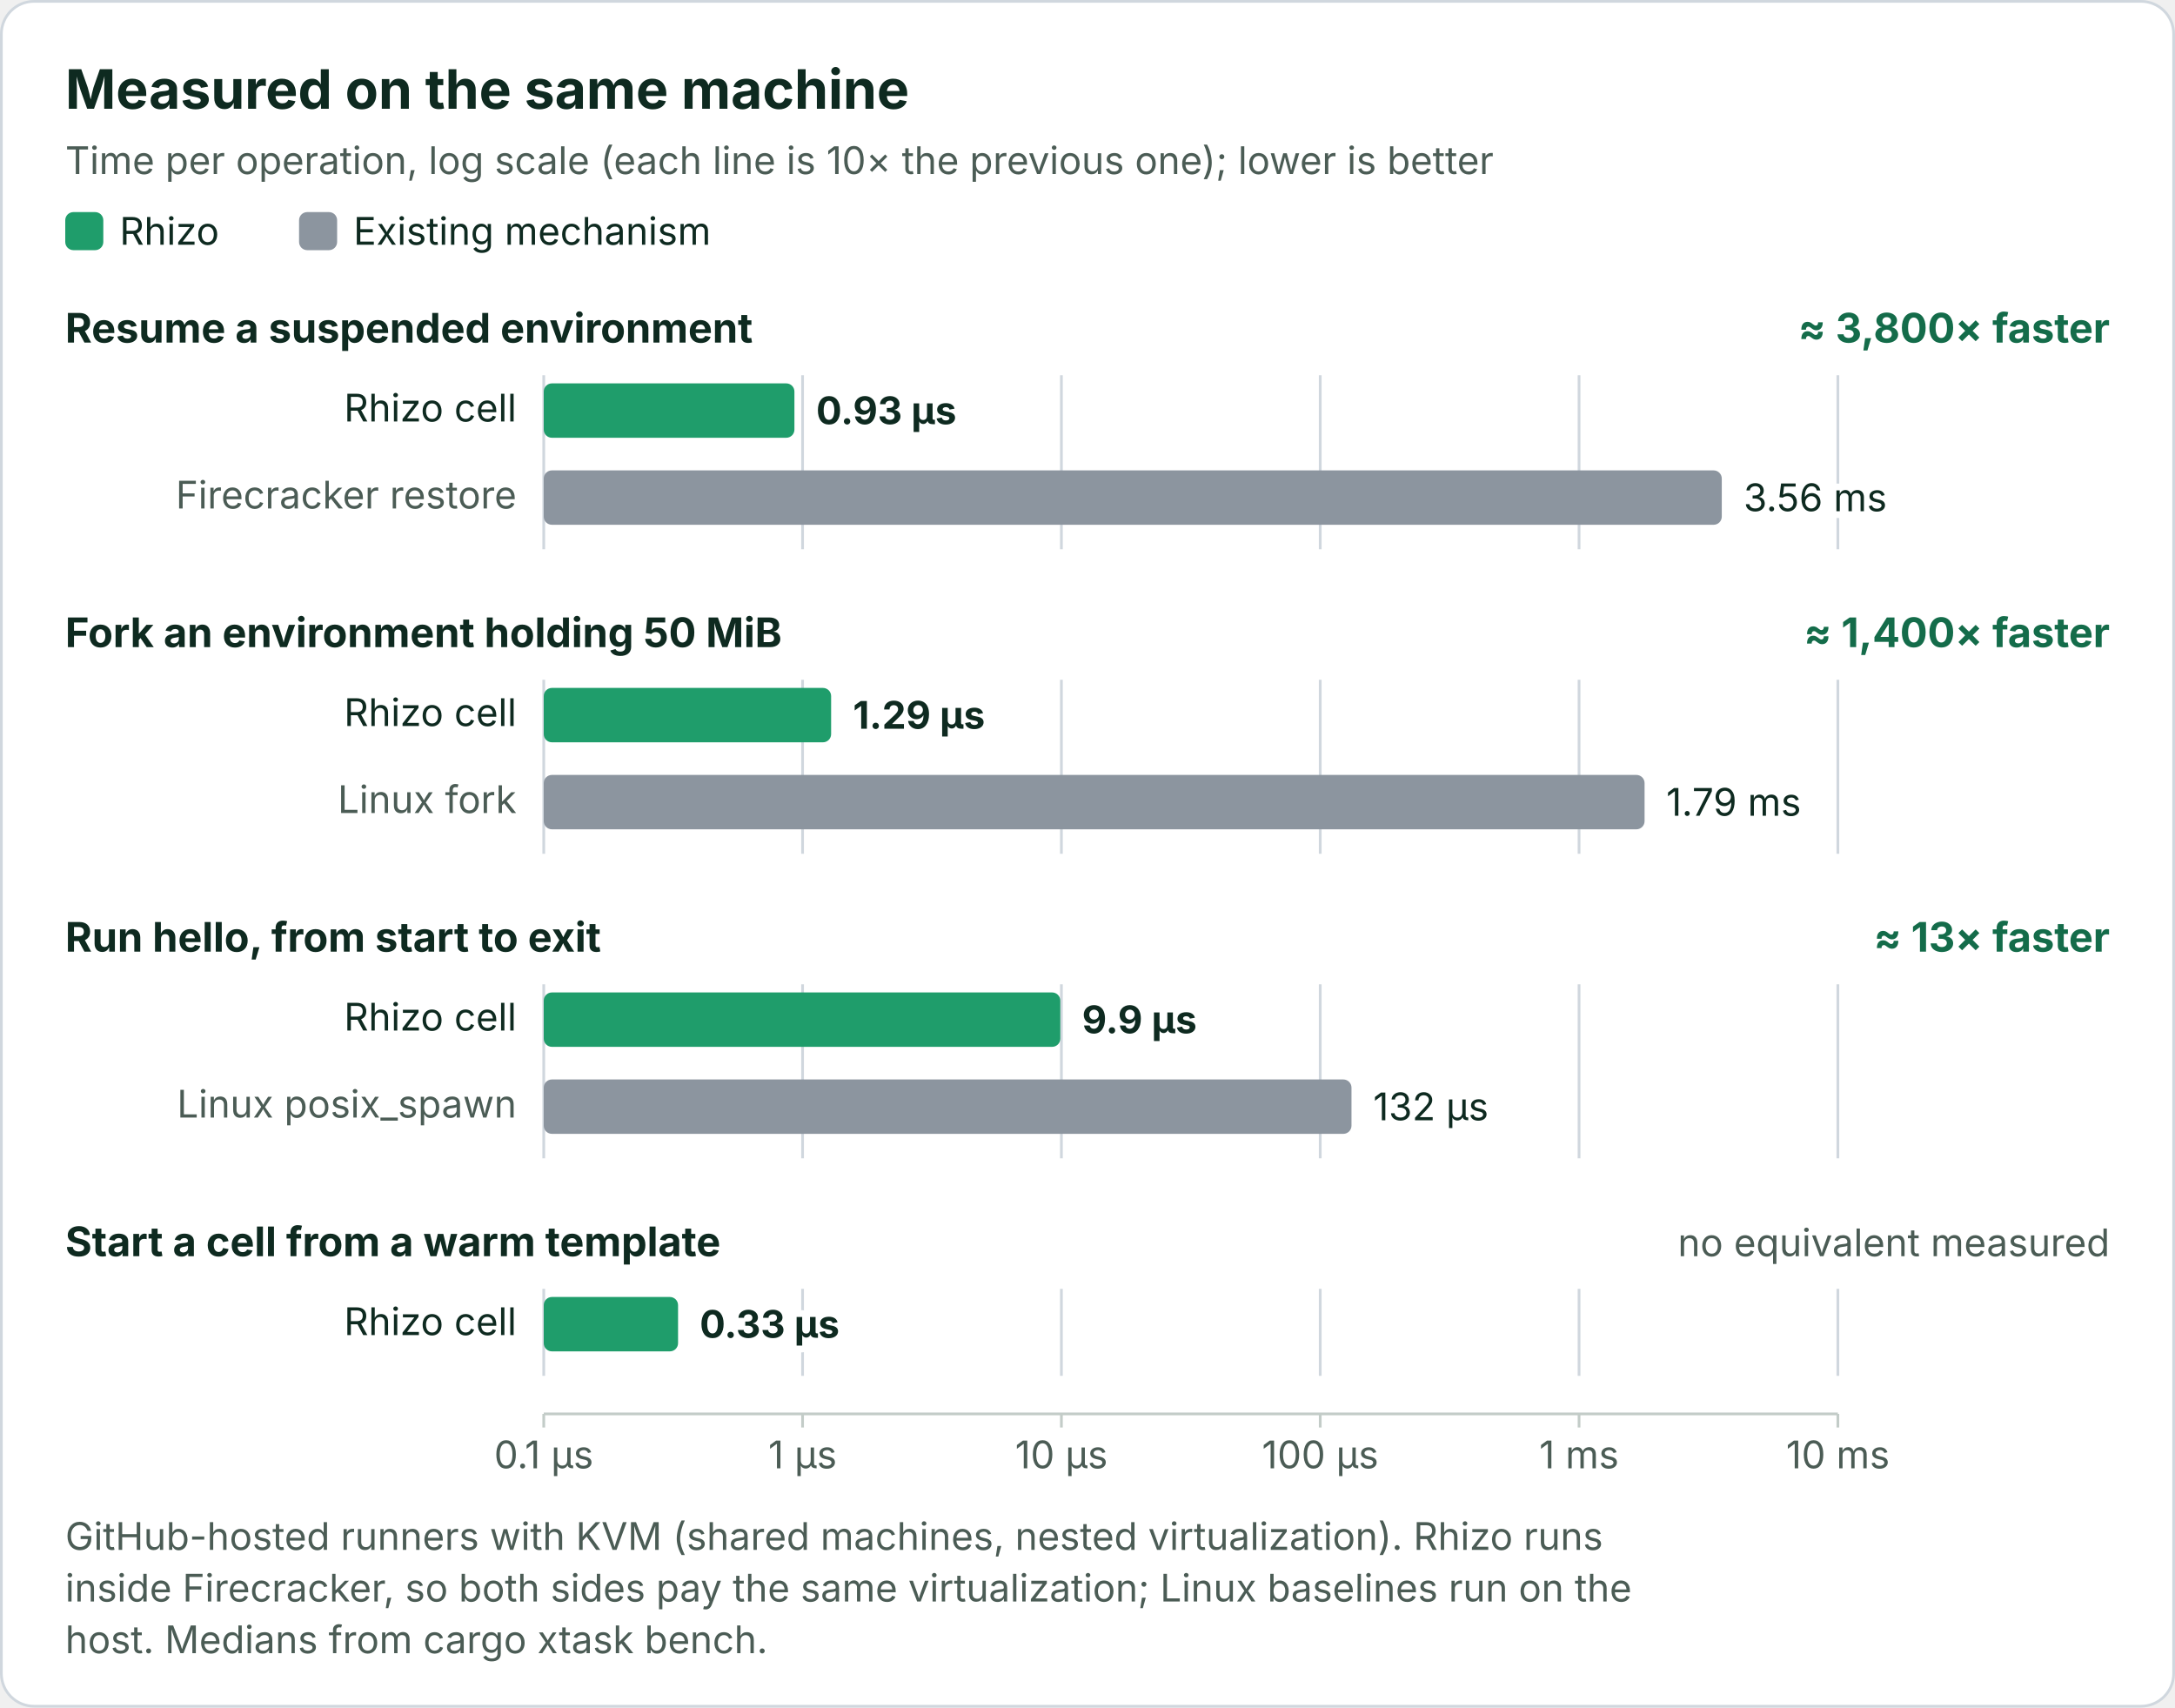
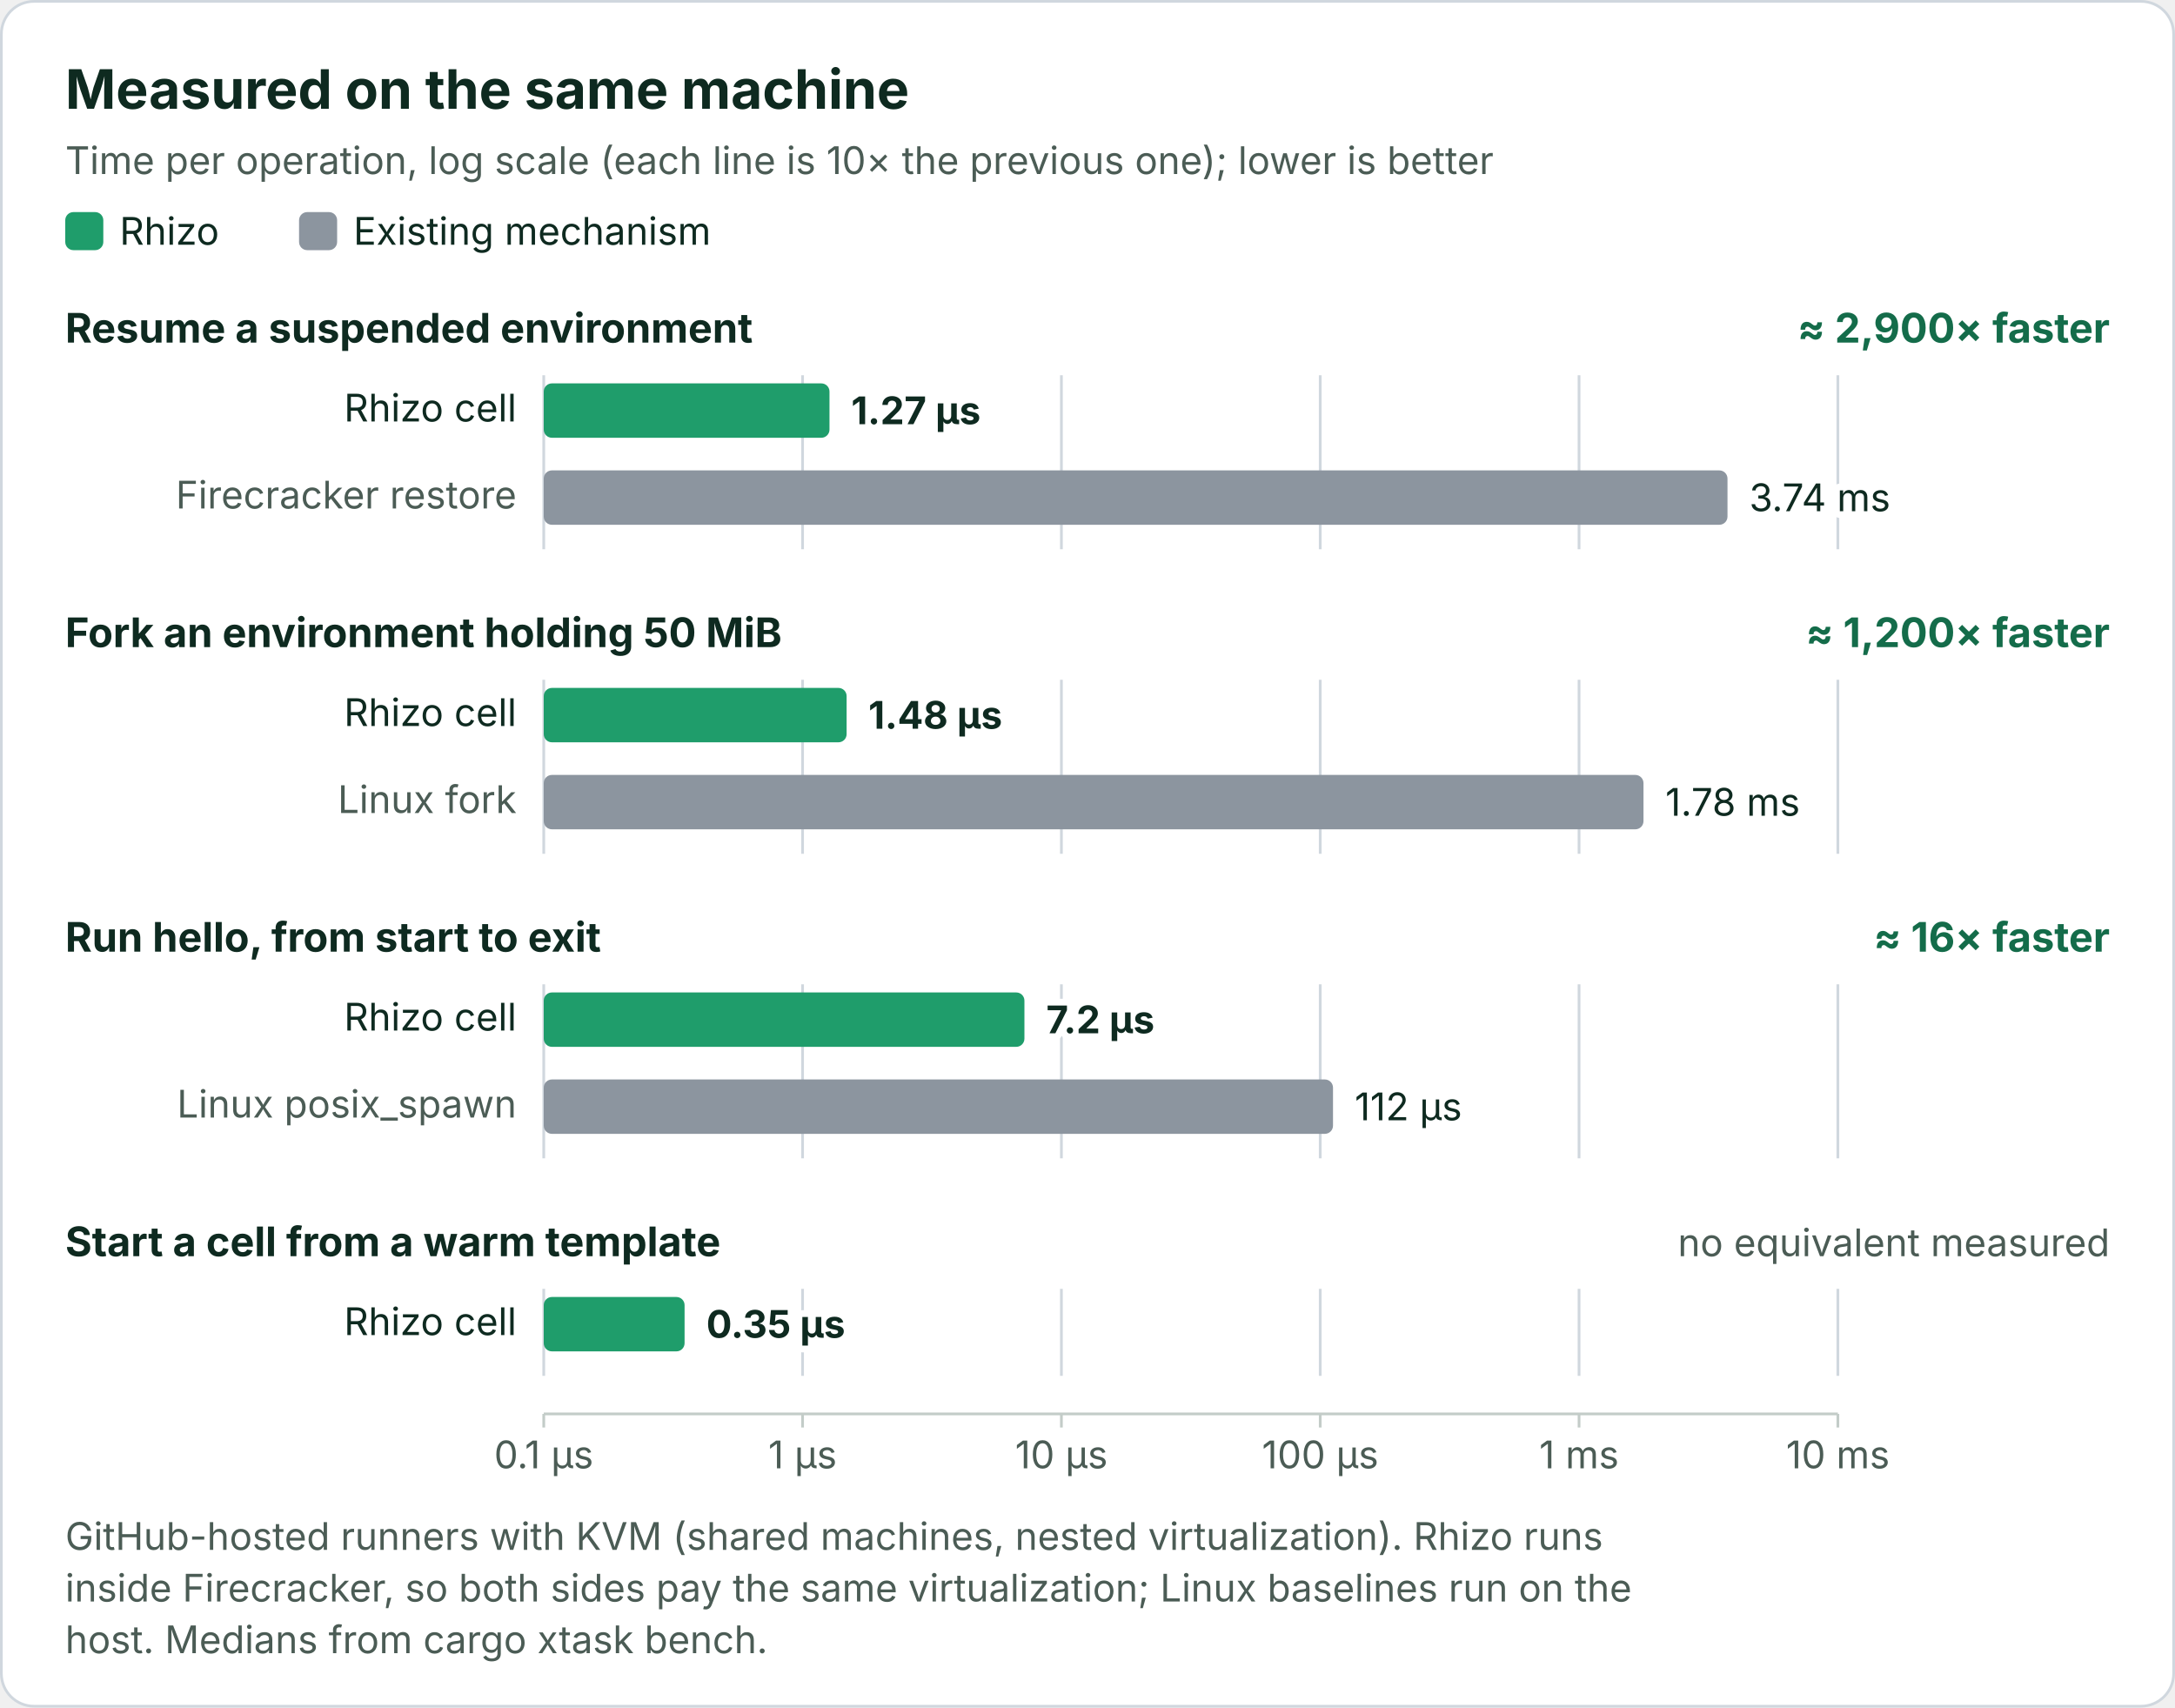
<svg xmlns="http://www.w3.org/2000/svg" viewBox="0 0 800 628" width="800" height="628" role="img" font-family="Inter, -apple-system, Segoe UI, Helvetica, Arial, sans-serif">
  <defs>
    <marker id="a" viewBox="0 0 10 10" refX="9" refY="5" markerWidth="7" markerHeight="7" orient="auto-start-reverse">
      <path d="M0 0L10 5L0 10z" fill="#57706a" />
    </marker>
  </defs>
  <rect class="bg" x="0.5" y="0.5" width="799" height="627" rx="12" fill="#ffffff" stroke="#d0d7de" />
  <text x="24" y="40" font-size="20" fill="#0e2a20" font-weight="700">Measured on the same machine</text>
  <text x="24" y="64" font-size="14" fill="#4b5c55">Time per operation, log scale (each line is 10× the previous one); lower is better</text>
  <rect x="24" y="78" width="14" height="14" rx="3" fill="#1f9d6b" stroke="#1f9d6b" stroke-width="0" />
  <text x="44" y="90" font-size="14" fill="#0e2a20">Rhizo</text>
  <rect x="110" y="78" width="14" height="14" rx="3" fill="#8c959f" stroke="#8c959f" stroke-width="0" />
  <text x="130" y="90" font-size="14" fill="#0e2a20">Existing mechanism</text>
  <line x1="200" y1="520" x2="676" y2="520" stroke="#c3ccc8" stroke-width="1" />
  <line x1="200.0" y1="520" x2="200.0" y2="525" stroke="#c3ccc8" stroke-width="1" />
  <text x="200.0" y="540" font-size="14" fill="#4b5c55" text-anchor="middle">0.1 µs</text>
  <line x1="295.2" y1="520" x2="295.2" y2="525" stroke="#c3ccc8" stroke-width="1" />
  <text x="295.2" y="540" font-size="14" fill="#4b5c55" text-anchor="middle">1 µs</text>
  <line x1="390.4" y1="520" x2="390.4" y2="525" stroke="#c3ccc8" stroke-width="1" />
  <text x="390.4" y="540" font-size="14" fill="#4b5c55" text-anchor="middle">10 µs</text>
  <line x1="485.6" y1="520" x2="485.6" y2="525" stroke="#c3ccc8" stroke-width="1" />
  <text x="485.6" y="540" font-size="14" fill="#4b5c55" text-anchor="middle">100 µs</text>
  <line x1="580.8" y1="520" x2="580.8" y2="525" stroke="#c3ccc8" stroke-width="1" />
  <text x="580.8" y="540" font-size="14" fill="#4b5c55" text-anchor="middle">1 ms</text>
  <line x1="676.0" y1="520" x2="676.0" y2="525" stroke="#c3ccc8" stroke-width="1" />
  <text x="676.0" y="540" font-size="14" fill="#4b5c55" text-anchor="middle">10 ms</text>
  <text x="24" y="126" font-size="15" fill="#0e2a20" font-weight="700">Resume a suspended environment</text>
-   <text x="776" y="126" font-size="15" fill="#146c4a" font-weight="700" text-anchor="end">≈ 3,800× faster</text>
+   <text x="776" y="126" font-size="15" fill="#146c4a" font-weight="700" text-anchor="end">≈ 2,900× faster</text>
  <line x1="200.0" y1="138" x2="200.0" y2="202" stroke="#d0d7de" stroke-width="1" />
  <line x1="295.2" y1="138" x2="295.2" y2="202" stroke="#d0d7de" stroke-width="1" />
  <line x1="390.4" y1="138" x2="390.4" y2="202" stroke="#d0d7de" stroke-width="1" />
  <line x1="485.6" y1="138" x2="485.6" y2="202" stroke="#d0d7de" stroke-width="1" />
  <line x1="580.8" y1="138" x2="580.8" y2="202" stroke="#d0d7de" stroke-width="1" />
  <line x1="676.0" y1="138" x2="676.0" y2="202" stroke="#d0d7de" stroke-width="1" />
  <text x="190" y="155" font-size="14" fill="#0e2a20" text-anchor="end">Rhizo cell</text>
-   <rect x="200" y="141" width="92.2" height="20" rx="3" fill="#1f9d6b" stroke="#1f9d6b" stroke-width="0" />
-   <text x="300.2" y="156" font-size="14" fill="#0e2a20" font-weight="700" stroke="#ffffff" stroke-width="5" stroke-linejoin="round" paint-order="stroke">0.93 µs</text>
+   <rect x="200" y="141" width="105.1" height="20" rx="3" fill="#1f9d6b" stroke="#1f9d6b" stroke-width="0" />
+   <text x="313.082" y="156" font-size="14" fill="#0e2a20" font-weight="700" stroke="#ffffff" stroke-width="5" stroke-linejoin="round" paint-order="stroke">1.27 µs</text>
  <text x="190" y="187" font-size="14" fill="#4b5c55" text-anchor="end">Firecracker restore</text>
-   <rect x="200" y="173" width="433.3" height="20" rx="3" fill="#8c959f" stroke="#8c959f" stroke-width="0" />
-   <text x="641.298" y="188" font-size="14" fill="#0e2a20" font-weight="400" stroke="#ffffff" stroke-width="5" stroke-linejoin="round" paint-order="stroke">3.56 ms</text>
+   <rect x="200" y="173" width="435.4" height="20" rx="3" fill="#8c959f" stroke="#8c959f" stroke-width="0" />
+   <text x="643.393" y="188" font-size="14" fill="#0e2a20" font-weight="400" stroke="#ffffff" stroke-width="5" stroke-linejoin="round" paint-order="stroke">3.74 ms</text>
  <text x="24" y="238" font-size="15" fill="#0e2a20" font-weight="700">Fork an environment holding 50 MiB</text>
-   <text x="776" y="238" font-size="15" fill="#146c4a" font-weight="700" text-anchor="end">≈ 1,400× faster</text>
+   <text x="776" y="238" font-size="15" fill="#146c4a" font-weight="700" text-anchor="end">≈ 1,200× faster</text>
  <line x1="200.0" y1="250" x2="200.0" y2="314" stroke="#d0d7de" stroke-width="1" />
  <line x1="295.2" y1="250" x2="295.2" y2="314" stroke="#d0d7de" stroke-width="1" />
  <line x1="390.4" y1="250" x2="390.4" y2="314" stroke="#d0d7de" stroke-width="1" />
  <line x1="485.6" y1="250" x2="485.6" y2="314" stroke="#d0d7de" stroke-width="1" />
  <line x1="580.8" y1="250" x2="580.8" y2="314" stroke="#d0d7de" stroke-width="1" />
  <line x1="676.0" y1="250" x2="676.0" y2="314" stroke="#d0d7de" stroke-width="1" />
  <text x="190" y="267" font-size="14" fill="#0e2a20" text-anchor="end">Rhizo cell</text>
-   <rect x="200" y="253" width="105.7" height="20" rx="3" fill="#1f9d6b" stroke="#1f9d6b" stroke-width="0" />
-   <text x="313.728" y="268" font-size="14" fill="#0e2a20" font-weight="700" stroke="#ffffff" stroke-width="5" stroke-linejoin="round" paint-order="stroke">1.29 µs</text>
+   <rect x="200" y="253" width="111.4" height="20" rx="3" fill="#1f9d6b" stroke="#1f9d6b" stroke-width="0" />
+   <text x="319.409" y="268" font-size="14" fill="#0e2a20" font-weight="700" stroke="#ffffff" stroke-width="5" stroke-linejoin="round" paint-order="stroke">1.48 µs</text>
  <text x="190" y="299" font-size="14" fill="#4b5c55" text-anchor="end">Linux fork</text>
-   <rect x="200" y="285" width="404.9" height="20" rx="3" fill="#8c959f" stroke="#8c959f" stroke-width="0" />
-   <text x="612.872" y="300" font-size="14" fill="#0e2a20" font-weight="400" stroke="#ffffff" stroke-width="5" stroke-linejoin="round" paint-order="stroke">1.79 ms</text>
+   <rect x="200" y="285" width="404.5" height="20" rx="3" fill="#8c959f" stroke="#8c959f" stroke-width="0" />
+   <text x="612.547" y="300" font-size="14" fill="#0e2a20" font-weight="400" stroke="#ffffff" stroke-width="5" stroke-linejoin="round" paint-order="stroke">1.78 ms</text>
  <text x="24" y="350" font-size="15" fill="#0e2a20" font-weight="700">Run hello, from start to exit</text>
-   <text x="776" y="350" font-size="15" fill="#146c4a" font-weight="700" text-anchor="end">≈ 13× faster</text>
+   <text x="776" y="350" font-size="15" fill="#146c4a" font-weight="700" text-anchor="end">≈ 16× faster</text>
  <line x1="200.0" y1="362" x2="200.0" y2="426" stroke="#d0d7de" stroke-width="1" />
  <line x1="295.2" y1="362" x2="295.2" y2="426" stroke="#d0d7de" stroke-width="1" />
  <line x1="390.4" y1="362" x2="390.4" y2="426" stroke="#d0d7de" stroke-width="1" />
  <line x1="485.6" y1="362" x2="485.6" y2="426" stroke="#d0d7de" stroke-width="1" />
  <line x1="580.8" y1="362" x2="580.8" y2="426" stroke="#d0d7de" stroke-width="1" />
  <line x1="676.0" y1="362" x2="676.0" y2="426" stroke="#d0d7de" stroke-width="1" />
  <text x="190" y="379" font-size="14" fill="#0e2a20" text-anchor="end">Rhizo cell</text>
-   <rect x="200" y="365" width="190.0" height="20" rx="3" fill="#1f9d6b" stroke="#1f9d6b" stroke-width="0" />
-   <text x="397.984" y="380" font-size="14" fill="#0e2a20" font-weight="700" stroke="#ffffff" stroke-width="5" stroke-linejoin="round" paint-order="stroke">9.9 µs</text>
+   <rect x="200" y="365" width="176.8" height="20" rx="3" fill="#1f9d6b" stroke="#1f9d6b" stroke-width="0" />
+   <text x="384.818" y="380" font-size="14" fill="#0e2a20" font-weight="700" stroke="#ffffff" stroke-width="5" stroke-linejoin="round" paint-order="stroke">7.2 µs</text>
  <text x="190" y="411" font-size="14" fill="#4b5c55" text-anchor="end">Linux posix_spawn</text>
-   <rect x="200" y="397" width="297.1" height="20" rx="3" fill="#8c959f" stroke="#8c959f" stroke-width="0" />
-   <text x="505.079" y="412" font-size="14" fill="#0e2a20" font-weight="400" stroke="#ffffff" stroke-width="5" stroke-linejoin="round" paint-order="stroke">132 µs</text>
+   <rect x="200" y="397" width="290.3" height="20" rx="3" fill="#8c959f" stroke="#8c959f" stroke-width="0" />
+   <text x="498.286" y="412" font-size="14" fill="#0e2a20" font-weight="400" stroke="#ffffff" stroke-width="5" stroke-linejoin="round" paint-order="stroke">112 µs</text>
  <text x="24" y="462" font-size="15" fill="#0e2a20" font-weight="700">Start a cell from a warm template</text>
  <text x="776" y="462" font-size="14" fill="#4b5c55" text-anchor="end">no equivalent measured</text>
  <line x1="200.0" y1="474" x2="200.0" y2="506" stroke="#d0d7de" stroke-width="1" />
  <line x1="295.2" y1="474" x2="295.2" y2="506" stroke="#d0d7de" stroke-width="1" />
  <line x1="390.4" y1="474" x2="390.4" y2="506" stroke="#d0d7de" stroke-width="1" />
  <line x1="485.6" y1="474" x2="485.6" y2="506" stroke="#d0d7de" stroke-width="1" />
  <line x1="580.8" y1="474" x2="580.8" y2="506" stroke="#d0d7de" stroke-width="1" />
  <line x1="676.0" y1="474" x2="676.0" y2="506" stroke="#d0d7de" stroke-width="1" />
  <text x="190" y="491" font-size="14" fill="#0e2a20" text-anchor="end">Rhizo cell</text>
-   <rect x="200" y="477" width="49.4" height="20" rx="3" fill="#1f9d6b" stroke="#1f9d6b" stroke-width="0" />
-   <text x="257.363" y="492" font-size="14" fill="#0e2a20" font-weight="700" stroke="#ffffff" stroke-width="5" stroke-linejoin="round" paint-order="stroke">0.33 µs</text>
+   <rect x="200" y="477" width="51.8" height="20" rx="3" fill="#1f9d6b" stroke="#1f9d6b" stroke-width="0" />
+   <text x="259.795" y="492" font-size="14" fill="#0e2a20" font-weight="700" stroke="#ffffff" stroke-width="5" stroke-linejoin="round" paint-order="stroke">0.35 µs</text>
  <text x="24" y="570" font-size="14" fill="#4b5c55">GitHub-hosted runners with KVM (shared machines, nested virtualization). Rhizo runs</text>
  <text x="24" y="589" font-size="14" fill="#4b5c55">inside Firecracker, so both sides pay the same virtualization; Linux baselines run on the</text>
  <text x="24" y="608" font-size="14" fill="#4b5c55">host. Medians from cargo xtask bench.</text>
</svg>
